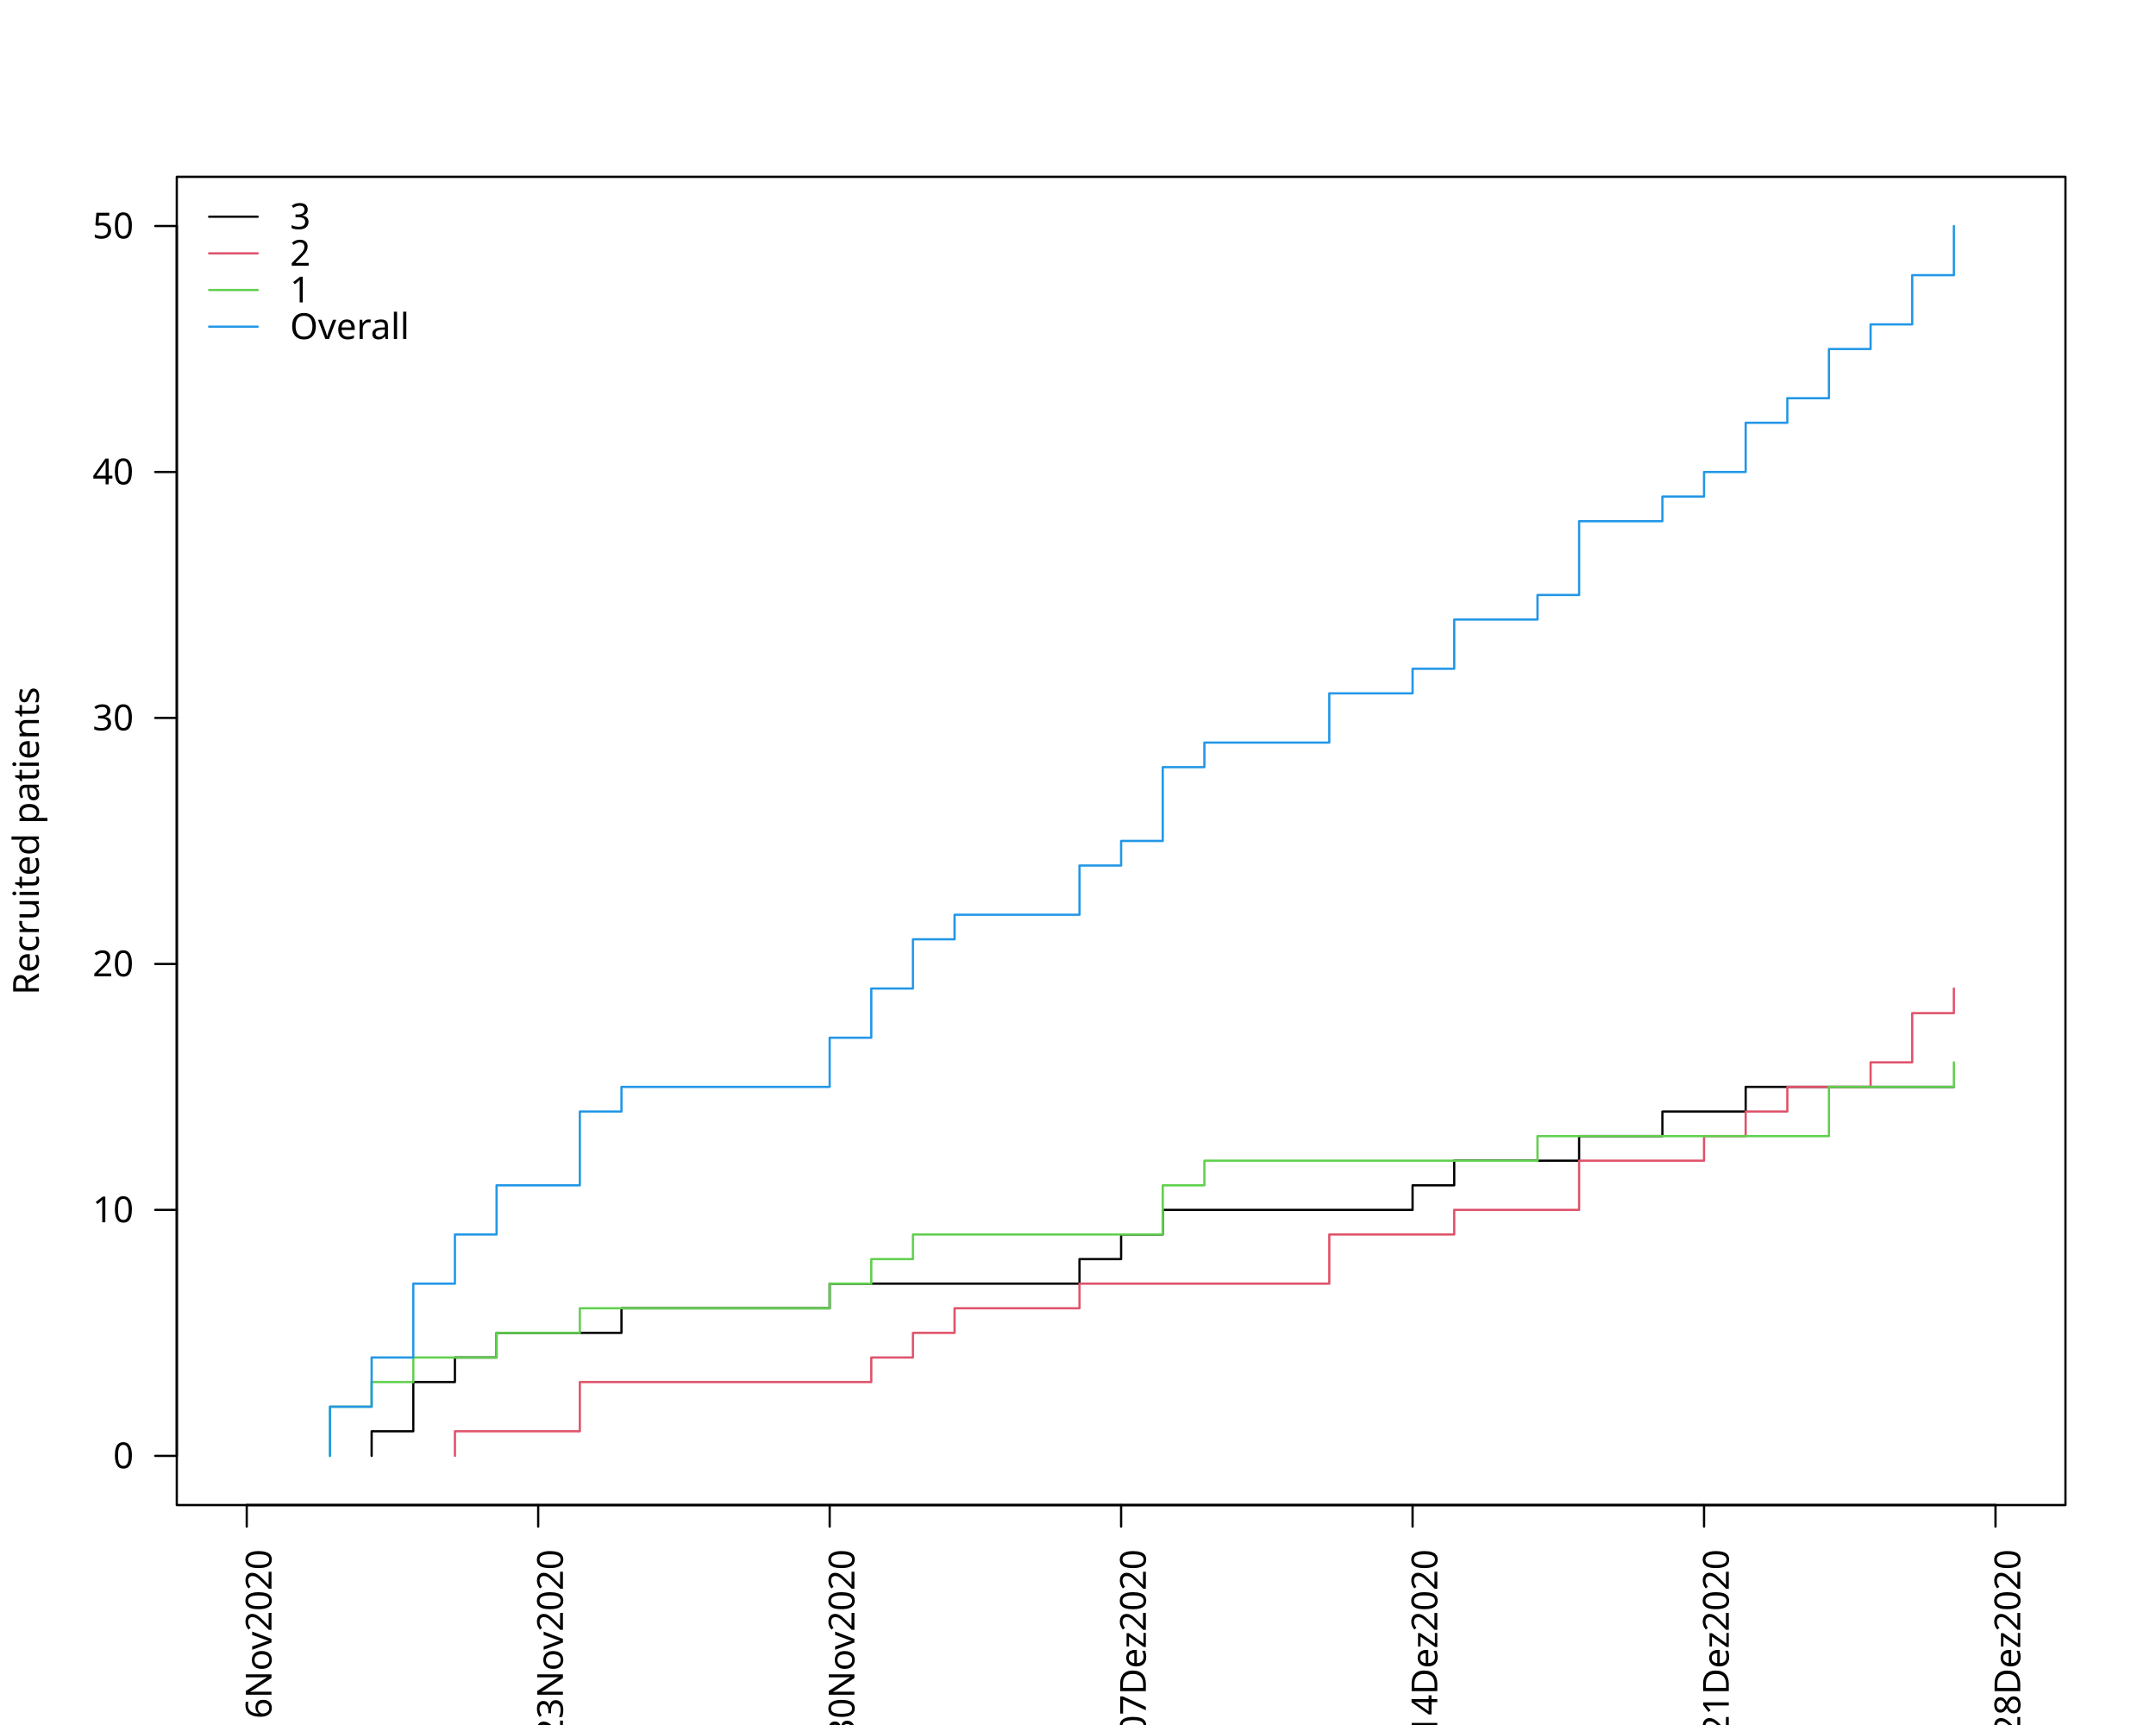
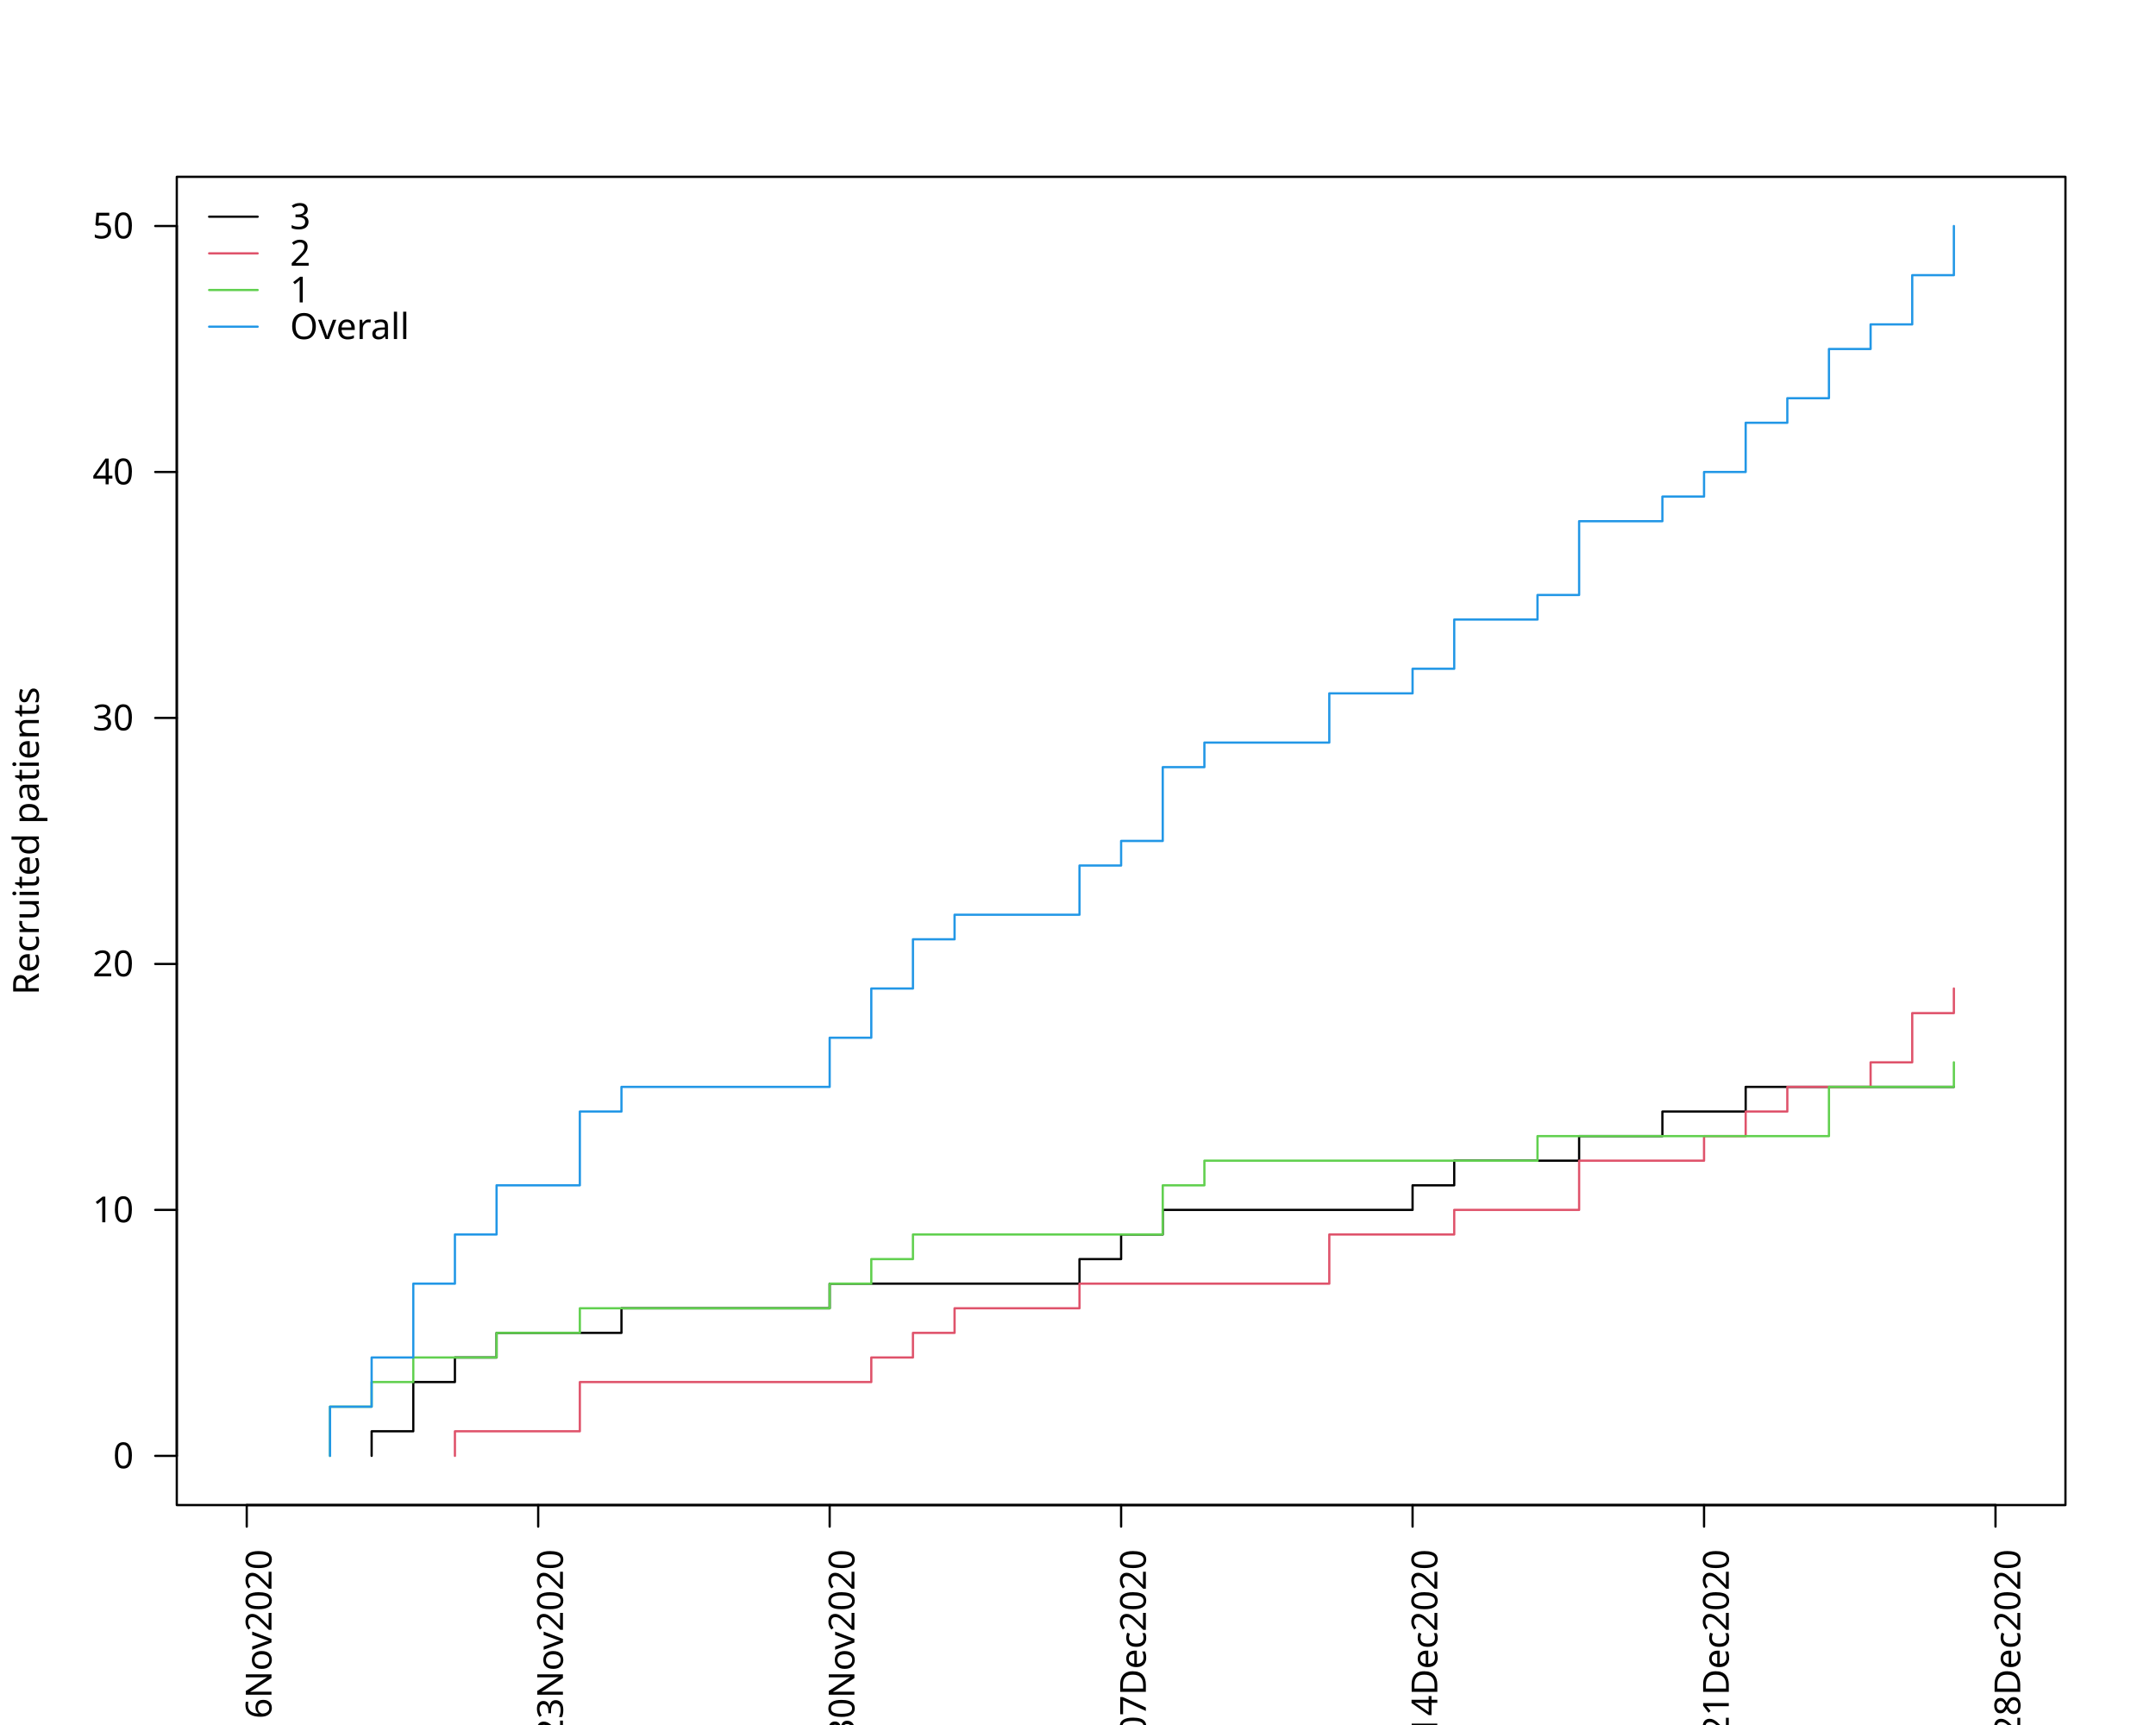
<svg xmlns="http://www.w3.org/2000/svg" class="svglite" data-engine-version="2.0" width="720.00pt" height="576.00pt" viewBox="0 0 720.00 576.00">
  <defs>
    <style type="text/css">
    .svglite line, .svglite polyline, .svglite polygon, .svglite path, .svglite rect, .svglite circle {
      fill: none;
      stroke: #000000;
      stroke-linecap: round;
      stroke-linejoin: round;
      stroke-miterlimit: 10.00;
    }
  </style>
  </defs>
  <rect width="100%" height="100%" style="stroke: none; fill: #FFFFFF;" />
  <defs>
    <clipPath id="cpMC4wMHw3MjAuMDB8MC4wMHw1NzYuMDA=">
      <rect x="0.00" y="0.00" width="720.00" height="576.00" />
    </clipPath>
  </defs>
  <g clip-path="url(#cpMC4wMHw3MjAuMDB8MC4wMHw1NzYuMDA=)">
    <text transform="translate(12.96,280.80) rotate(-90)" text-anchor="middle" style="font-size: 12.00px; font-family: sans;" textLength="96.73px" lengthAdjust="spacingAndGlyphs">Recruited patients</text>
    <polygon points="59.04,502.56 689.76,502.56 689.76,59.04 59.04,59.04 " style="stroke-width: 0.75; fill: none;" />
    <line x1="82.40" y1="502.56" x2="666.40" y2="502.56" style="stroke-width: 0.75;" />
    <line x1="82.40" y1="502.56" x2="82.40" y2="509.76" style="stroke-width: 0.75;" />
    <line x1="179.73" y1="502.56" x2="179.73" y2="509.76" style="stroke-width: 0.75;" />
    <line x1="277.07" y1="502.56" x2="277.07" y2="509.76" style="stroke-width: 0.75;" />
    <line x1="374.40" y1="502.56" x2="374.40" y2="509.76" style="stroke-width: 0.75;" />
    <line x1="471.73" y1="502.56" x2="471.73" y2="509.76" style="stroke-width: 0.75;" />
    <line x1="569.07" y1="502.56" x2="569.07" y2="509.76" style="stroke-width: 0.75;" />
    <line x1="666.40" y1="502.56" x2="666.40" y2="509.76" style="stroke-width: 0.75;" />
    <text transform="translate(90.66,517.34) rotate(-90)" text-anchor="end" style="font-size: 12.00px; font-family: sans;" textLength="61.39px" lengthAdjust="spacingAndGlyphs">16Nov2020</text>
    <text transform="translate(187.99,517.34) rotate(-90)" text-anchor="end" style="font-size: 12.00px; font-family: sans;" textLength="61.39px" lengthAdjust="spacingAndGlyphs">23Nov2020</text>
    <text transform="translate(285.33,517.34) rotate(-90)" text-anchor="end" style="font-size: 12.00px; font-family: sans;" textLength="61.39px" lengthAdjust="spacingAndGlyphs">30Nov2020</text>
-     <text transform="translate(382.66,517.34) rotate(-90)" text-anchor="end" style="font-size: 12.00px; font-family: sans;" textLength="61.39px" lengthAdjust="spacingAndGlyphs">07Dez2020</text>
-     <text transform="translate(479.99,517.34) rotate(-90)" text-anchor="end" style="font-size: 12.00px; font-family: sans;" textLength="61.39px" lengthAdjust="spacingAndGlyphs">14Dez2020</text>
-     <text transform="translate(577.33,517.34) rotate(-90)" text-anchor="end" style="font-size: 12.00px; font-family: sans;" textLength="61.39px" lengthAdjust="spacingAndGlyphs">21Dez2020</text>
-     <text transform="translate(674.66,517.34) rotate(-90)" text-anchor="end" style="font-size: 12.00px; font-family: sans;" textLength="61.39px" lengthAdjust="spacingAndGlyphs">28Dez2020</text>
+     <text transform="translate(382.66,517.34) rotate(-90)" text-anchor="end" style="font-size: 12.00px; font-family: sans;" textLength="61.39px" lengthAdjust="spacingAndGlyphs">07Dec2020</text>
+     <text transform="translate(479.99,517.34) rotate(-90)" text-anchor="end" style="font-size: 12.00px; font-family: sans;" textLength="61.39px" lengthAdjust="spacingAndGlyphs">14Dec2020</text>
+     <text transform="translate(577.33,517.34) rotate(-90)" text-anchor="end" style="font-size: 12.00px; font-family: sans;" textLength="61.39px" lengthAdjust="spacingAndGlyphs">21Dec2020</text>
+     <text transform="translate(674.66,517.34) rotate(-90)" text-anchor="end" style="font-size: 12.00px; font-family: sans;" textLength="61.39px" lengthAdjust="spacingAndGlyphs">28Dec2020</text>
    <line x1="59.04" y1="486.13" x2="59.04" y2="75.47" style="stroke-width: 0.75;" />
    <line x1="59.04" y1="486.13" x2="51.84" y2="486.13" style="stroke-width: 0.75;" />
    <line x1="59.04" y1="404.00" x2="51.84" y2="404.00" style="stroke-width: 0.75;" />
    <line x1="59.04" y1="321.87" x2="51.84" y2="321.87" style="stroke-width: 0.75;" />
    <line x1="59.04" y1="239.73" x2="51.84" y2="239.73" style="stroke-width: 0.75;" />
    <line x1="59.04" y1="157.60" x2="51.84" y2="157.60" style="stroke-width: 0.75;" />
    <line x1="59.04" y1="75.47" x2="51.84" y2="75.47" style="stroke-width: 0.75;" />
    <text x="44.64" y="490.26" text-anchor="end" style="font-size: 12.00px; font-family: sans;" textLength="6.67px" lengthAdjust="spacingAndGlyphs">0</text>
    <text x="44.64" y="408.13" text-anchor="end" style="font-size: 12.00px; font-family: sans;" textLength="13.35px" lengthAdjust="spacingAndGlyphs">10</text>
    <text x="44.64" y="326.00" text-anchor="end" style="font-size: 12.00px; font-family: sans;" textLength="13.35px" lengthAdjust="spacingAndGlyphs">20</text>
    <text x="44.64" y="243.86" text-anchor="end" style="font-size: 12.00px; font-family: sans;" textLength="13.35px" lengthAdjust="spacingAndGlyphs">30</text>
    <text x="44.64" y="161.73" text-anchor="end" style="font-size: 12.00px; font-family: sans;" textLength="13.35px" lengthAdjust="spacingAndGlyphs">40</text>
    <text x="44.64" y="79.60" text-anchor="end" style="font-size: 12.00px; font-family: sans;" textLength="13.35px" lengthAdjust="spacingAndGlyphs">50</text>
  </g>
  <defs>
    <clipPath id="cpNTkuMDR8Njg5Ljc2fDU5LjA0fDUwMi41Ng==">
      <rect x="59.04" y="59.04" width="630.72" height="443.52" />
    </clipPath>
  </defs>
  <g clip-path="url(#cpNTkuMDR8Njg5Ljc2fDU5LjA0fDUwMi41Ng==)">
    <polyline points="124.11,486.13 124.11,486.13 124.11,477.92 138.02,477.92 138.02,461.49 151.92,461.49 151.92,453.28 165.83,453.28 165.83,445.07 207.54,445.07 207.54,436.85 277.07,436.85 277.07,428.64 360.50,428.64 360.50,420.43 374.40,420.43 374.40,412.21 388.30,412.21 388.30,404.00 471.73,404.00 471.73,395.79 485.64,395.79 485.64,387.57 527.35,387.57 527.35,379.36 555.16,379.36 555.16,371.15 582.97,371.15 582.97,362.93 652.50,362.93 652.50,362.93 " style="stroke-width: 0.75;" />
    <polyline points="151.92,486.13 151.92,486.13 151.92,477.92 193.64,477.92 193.64,461.49 290.97,461.49 290.97,453.28 304.88,453.28 304.88,445.07 318.78,445.07 318.78,436.85 360.50,436.85 360.50,428.64 443.92,428.64 443.92,412.21 485.64,412.21 485.64,404.00 527.35,404.00 527.35,387.57 569.07,387.57 569.07,379.36 582.97,379.36 582.97,371.15 596.88,371.15 596.88,362.93 624.69,362.93 624.69,354.72 638.59,354.72 638.59,338.29 652.50,338.29 652.50,330.08 " style="stroke-width: 0.75; stroke: #DF536B;" />
    <polyline points="110.21,486.13 110.21,486.13 110.21,469.71 124.11,469.71 124.11,461.49 138.02,461.49 138.02,453.28 165.83,453.28 165.83,445.07 193.64,445.07 193.64,436.85 277.07,436.85 277.07,428.64 290.97,428.64 290.97,420.43 304.88,420.43 304.88,412.21 388.30,412.21 388.30,395.79 402.21,395.79 402.21,387.57 513.45,387.57 513.45,379.36 610.78,379.36 610.78,362.93 652.50,362.93 652.50,354.72 " style="stroke-width: 0.75; stroke: #61D04F;" />
    <polyline points="110.21,486.13 110.21,486.13 110.21,469.71 124.11,469.71 124.11,453.28 138.02,453.28 138.02,428.64 151.92,428.64 151.92,412.21 165.83,412.21 165.83,395.79 193.64,395.79 193.64,371.15 207.54,371.15 207.54,362.93 277.07,362.93 277.07,346.51 290.97,346.51 290.97,330.08 304.88,330.08 304.88,313.65 318.78,313.65 318.78,305.44 360.50,305.44 360.50,289.01 374.40,289.01 374.40,280.80 388.30,280.80 388.30,256.16 402.21,256.16 402.21,247.95 443.92,247.95 443.92,231.52 471.73,231.52 471.73,223.31 485.64,223.31 485.64,206.88 513.45,206.88 513.45,198.67 527.35,198.67 527.35,174.03 555.16,174.03 555.16,165.81 569.07,165.81 569.07,157.60 582.97,157.60 582.97,141.17 596.88,141.17 596.88,132.96 610.78,132.96 610.78,116.53 624.69,116.53 624.69,108.32 638.59,108.32 638.59,91.89 652.50,91.89 652.50,75.47 " style="stroke-width: 0.75; stroke: #2297E6;" />
    <line x1="69.84" y1="72.36" x2="86.04" y2="72.36" style="stroke-width: 0.75;" />
    <line x1="69.84" y1="84.60" x2="86.04" y2="84.60" style="stroke-width: 0.75; stroke: #DF536B;" />
    <line x1="69.84" y1="96.84" x2="86.04" y2="96.84" style="stroke-width: 0.75; stroke: #61D04F;" />
    <line x1="69.84" y1="109.08" x2="86.04" y2="109.08" style="stroke-width: 0.75; stroke: #2297E6;" />
    <text x="96.84" y="76.49" style="font-size: 12.00px; font-family: sans;" textLength="6.67px" lengthAdjust="spacingAndGlyphs">3</text>
    <text x="96.84" y="88.73" style="font-size: 12.00px; font-family: sans;" textLength="6.67px" lengthAdjust="spacingAndGlyphs">2</text>
    <text x="96.84" y="100.97" style="font-size: 12.00px; font-family: sans;" textLength="6.67px" lengthAdjust="spacingAndGlyphs">1</text>
    <text x="96.84" y="113.21" style="font-size: 12.00px; font-family: sans;" textLength="38.02px" lengthAdjust="spacingAndGlyphs">Overall</text>
  </g>
</svg>
